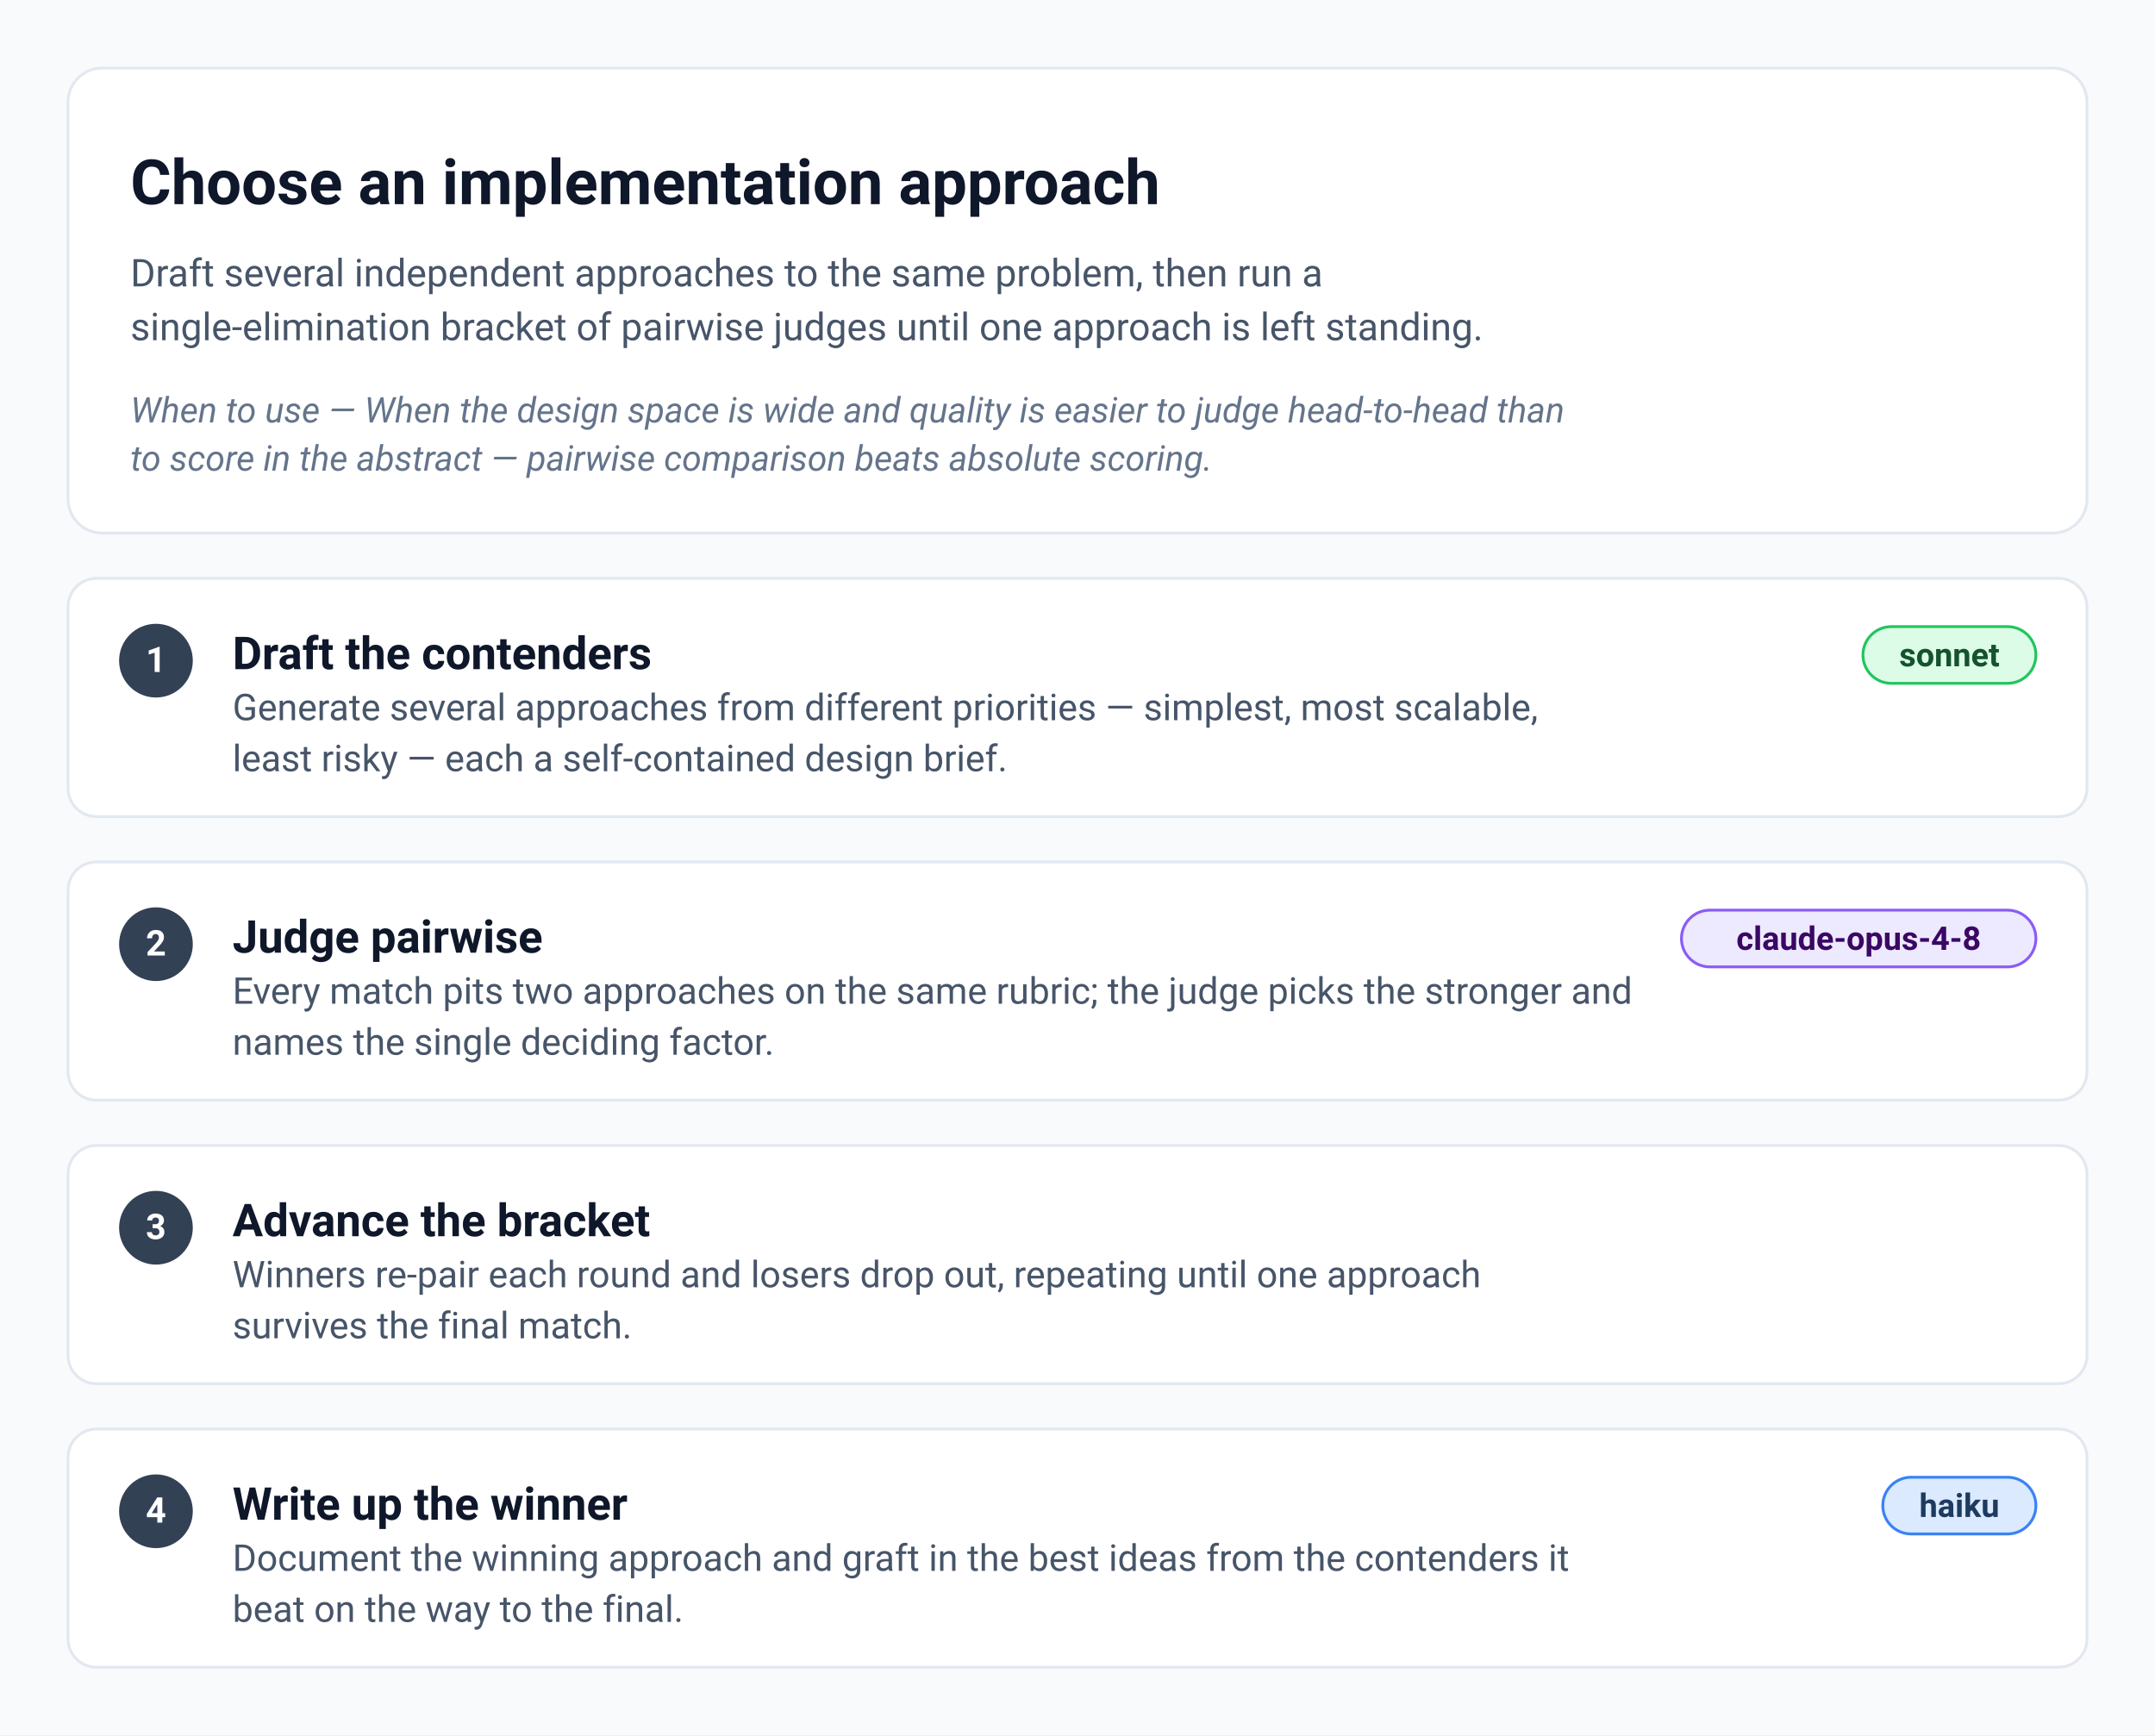
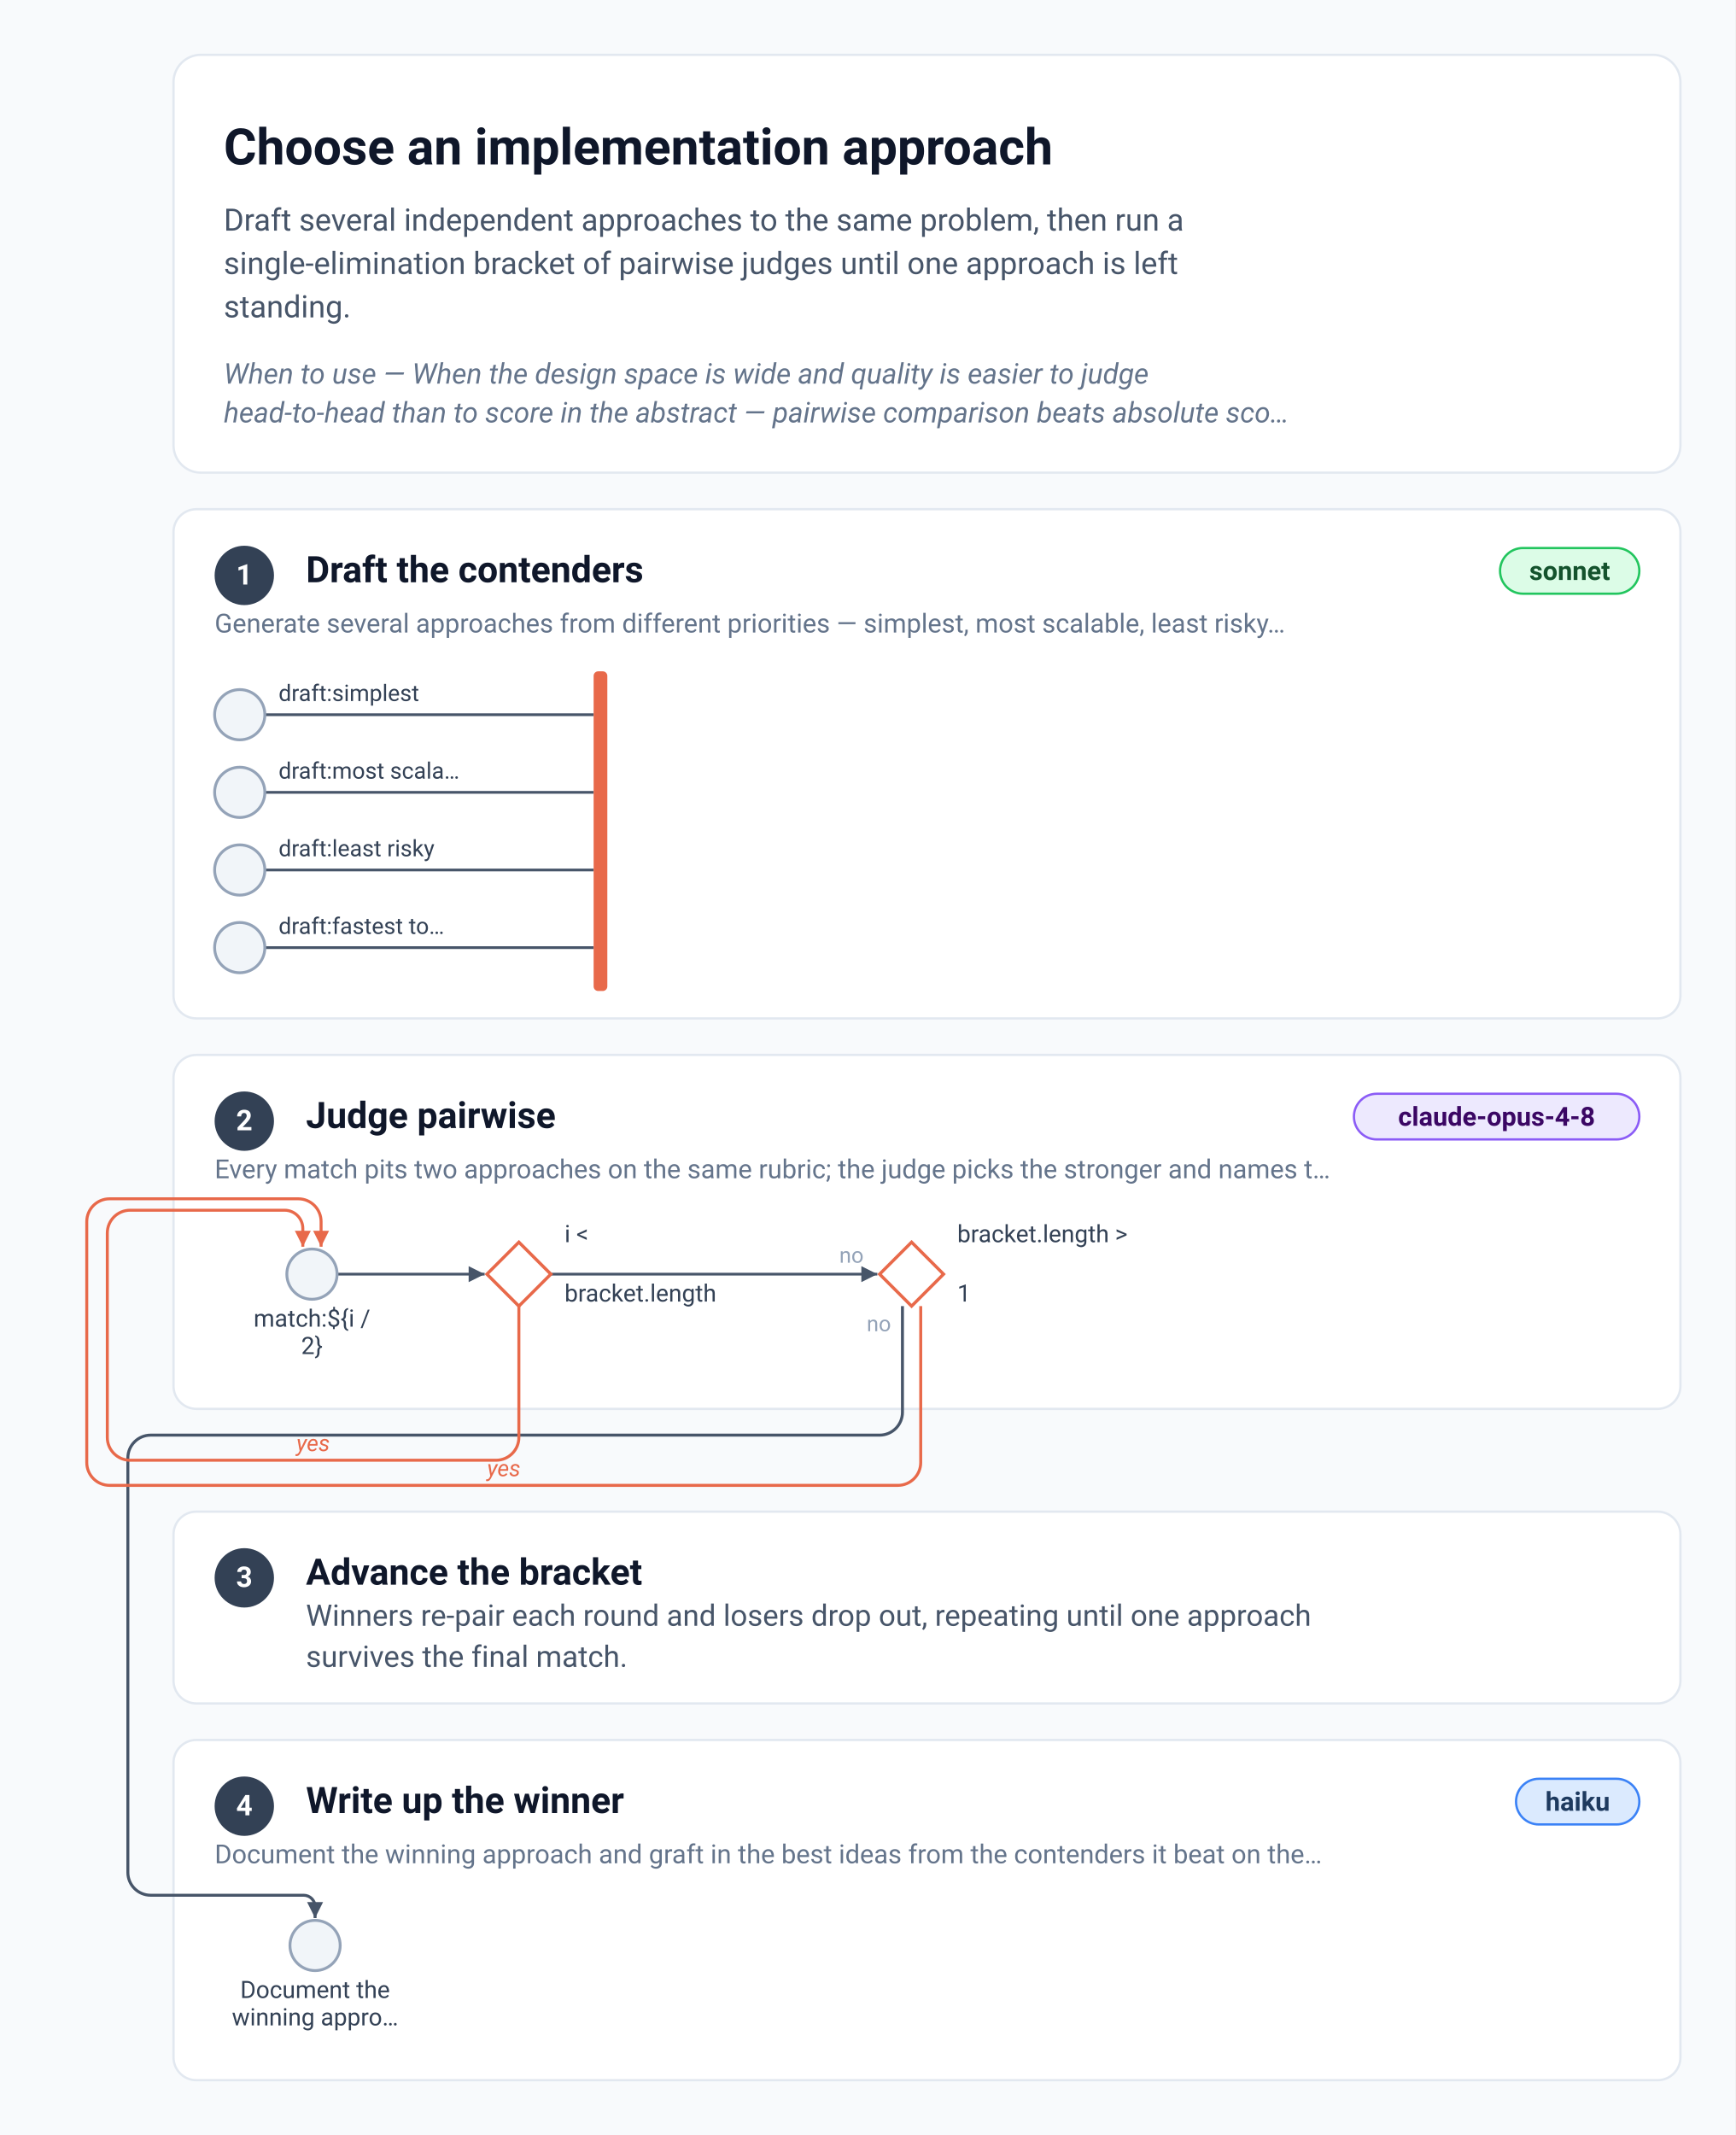
- <svg xmlns="http://www.w3.org/2000/svg" width="760" height="612" viewBox="0 0 760 612" font-family="-apple-system, BlinkMacSystemFont, 'Segoe UI', Roboto, Helvetica, Arial, sans-serif">
-   <rect width="760" height="612" fill="#f8fafc" />
+ <svg xmlns="http://www.w3.org/2000/svg" width="760" height="935" viewBox="0 0 760 935" font-family="-apple-system, BlinkMacSystemFont, 'Segoe UI', Roboto, Helvetica, Arial, sans-serif">
+   <rect width="760" height="935" fill="#f8fafc" />
  <g transform="translate(0 24)">
    <g class="header-card">
-       <rect x="24" y="0" width="712" height="164" rx="12" fill="#ffffff" stroke="#e2e8f0" stroke-width="1" />
-       <text x="46" y="48" font-size="22" fill="#0f172a" font-weight="700">Choose an implementation approach</text>
-       <text x="46" y="77" font-size="13.5" fill="#475569">Draft several independent approaches to the same problem, then run a</text>
-       <text x="46" y="96" font-size="13.5" fill="#475569">single-elimination bracket of pairwise judges until one approach is left standing.</text>
-       <text x="46" y="125" font-size="12.5" fill="#64748b" font-style="italic">When to use — When the design space is wide and quality is easier to judge head-to-head than</text>
-       <text x="46" y="142" font-size="12.5" fill="#64748b" font-style="italic">to score in the abstract — pairwise comparison beats absolute scoring.</text>
+       <rect x="76" y="0" width="660" height="183" rx="12" fill="#ffffff" stroke="#e2e8f0" stroke-width="1" />
+       <text x="98" y="48" font-size="22" fill="#0f172a" font-weight="700">Choose an implementation approach</text>
+       <text x="98" y="77" font-size="13.5" fill="#475569">Draft several independent approaches to the same problem, then run a</text>
+       <text x="98" y="96" font-size="13.5" fill="#475569">single-elimination bracket of pairwise judges until one approach is left</text>
+       <text x="98" y="115" font-size="13.5" fill="#475569">standing.</text>
+       <text x="98" y="144" font-size="12.5" fill="#64748b" font-style="italic">When to use — When the design space is wide and quality is easier to judge</text>
+       <text x="98" y="161" font-size="12.5" fill="#64748b" font-style="italic">head-to-head than to score in the abstract — pairwise comparison beats absolute sco…</text>
    </g>
  </g>
-   <g transform="translate(0 204)">
-     <g class="phase-card">
-       <rect x="24" y="0" width="712" height="84" rx="10" fill="#ffffff" stroke="#e2e8f0" stroke-width="1" />
-       <circle cx="55" cy="29" r="13" fill="#334155" />
-       <text x="55" y="33" font-size="12.5" fill="#ffffff" font-weight="700" text-anchor="middle">1</text>
-       <text x="82" y="32" font-size="16" fill="#0f172a" font-weight="700">Draft the contenders</text>
+   <g transform="translate(0 223)">
+     <g class="graph-band">
+       <rect x="76" y="0" width="660" height="223" rx="10" fill="#ffffff" stroke="#e2e8f0" stroke-width="1" />
+       <circle cx="107" cy="29" r="13" fill="#334155" />
+       <text x="107" y="33" font-size="12.5" fill="#ffffff" font-weight="700" text-anchor="middle">1</text>
+       <text x="134" y="32" font-size="16" fill="#0f172a" font-weight="700">Draft the contenders</text>
      <rect x="657" y="17" width="61" height="20" rx="10" fill="#dcfce7" stroke="#22c55e" stroke-width="1" />
      <text x="687.5" y="31" font-size="11.5" fill="#14532d" font-weight="600" text-anchor="middle">sonnet</text>
-       <text x="82" y="50" font-size="13" fill="#475569">Generate several approaches from different priorities — simplest, most scalable,</text>
-       <text x="82" y="68" font-size="13" fill="#475569">least risky — each a self-contained design brief.</text>
+       <text x="94" y="54" font-size="11.5" fill="#64748b">Generate several approaches from different priorities — simplest, most scalable, least risky…</text>
+       <path d="M 116 90 L 260 90" fill="none" stroke="#475569" stroke-width="1.2" />
+       <path d="M 116 124 L 260 124" fill="none" stroke="#475569" stroke-width="1.2" />
+       <path d="M 116 158 L 260 158" fill="none" stroke="#475569" stroke-width="1.2" />
+       <path d="M 116 192 L 260 192" fill="none" stroke="#475569" stroke-width="1.2" />
+       <g class="agent-node">
+         <circle cx="105" cy="90" r="11" fill="#f1f5f9" stroke="#94a3b8" stroke-width="1.25" />
+         <text x="122" y="84" font-size="10" fill="#334155">draft:simplest</text>
+         <circle cx="105" cy="124" r="11" fill="#f1f5f9" stroke="#94a3b8" stroke-width="1.25" />
+         <text x="122" y="118" font-size="10" fill="#334155">draft:most scala…</text>
+         <circle cx="105" cy="158" r="11" fill="#f1f5f9" stroke="#94a3b8" stroke-width="1.25" />
+         <text x="122" y="152" font-size="10" fill="#334155">draft:least risky</text>
+         <circle cx="105" cy="192" r="11" fill="#f1f5f9" stroke="#94a3b8" stroke-width="1.25" />
+         <text x="122" y="186" font-size="10" fill="#334155">draft:fastest to…</text>
+       </g>
+       <rect class="barrier" x="260" y="71" width="6" height="140" rx="2" fill="#e8694a" />
    </g>
  </g>
-   <g transform="translate(0 304)">
-     <g class="phase-card">
-       <rect x="24" y="0" width="712" height="84" rx="10" fill="#ffffff" stroke="#e2e8f0" stroke-width="1" />
-       <circle cx="55" cy="29" r="13" fill="#334155" />
-       <text x="55" y="33" font-size="12.5" fill="#ffffff" font-weight="700" text-anchor="middle">2</text>
-       <text x="82" y="32" font-size="16" fill="#0f172a" font-weight="700">Judge pairwise</text>
+   <g transform="translate(0 462)">
+     <g class="graph-band">
+       <rect x="76" y="0" width="660" height="155" rx="10" fill="#ffffff" stroke="#e2e8f0" stroke-width="1" />
+       <circle cx="107" cy="29" r="13" fill="#334155" />
+       <text x="107" y="33" font-size="12.5" fill="#ffffff" font-weight="700" text-anchor="middle">2</text>
+       <text x="134" y="32" font-size="16" fill="#0f172a" font-weight="700">Judge pairwise</text>
      <rect x="593" y="17" width="125" height="20" rx="10" fill="#ede9fe" stroke="#8b5cf6" stroke-width="1" />
      <text x="655.5" y="31" font-size="11.5" fill="#3b0764" font-weight="600" text-anchor="middle">claude-opus-4-8</text>
-       <text x="82" y="50" font-size="13" fill="#475569">Every match pits two approaches on the same rubric; the judge picks the stronger and</text>
-       <text x="82" y="68" font-size="13" fill="#475569">names the single deciding factor.</text>
+       <text x="94" y="54" font-size="11.5" fill="#64748b">Every match pits two approaches on the same rubric; the judge picks the stronger and names t…</text>
+       <path d="M 147.63 96 L 212.26 96" fill="none" stroke="#475569" stroke-width="1.2" />
+       <g class="arrowhead">
+         <polygon points="212.26,96 205.26,99.5 205.26,92.5" fill="#475569" />
+       </g>
+       <path d="M 241.26 96 L 384.26 96" fill="none" stroke="#475569" stroke-width="1.2" />
+       <g class="arrowhead">
+         <polygon points="384.26,96 377.26,99.5 377.26,92.5" fill="#475569" />
+       </g>
+       <text x="378.26" y="91" font-size="9.5" fill="#94a3b8" text-anchor="end">no</text>
+       <g class="agent-node">
+         <circle cx="136.63" cy="96" r="11" fill="#f1f5f9" stroke="#94a3b8" stroke-width="1.25" />
+         <text x="136.63" y="119" font-size="10.5" fill="#334155" text-anchor="middle">match:${i /</text>
+         <text x="136.63" y="131" font-size="10.5" fill="#334155" text-anchor="middle">2}</text>
+       </g>
+       <g class="decision">
+         <polygon points="227.26,82 241.26,96 227.26,110 213.26,96" fill="#ffffff" stroke="#e8694a" stroke-width="1.4" />
+         <text x="247.26" y="82" font-size="10.5" fill="#334155">i &lt;</text>
+         <text x="247.26" y="108" font-size="10.5" fill="#334155">bracket.length</text>
+       </g>
+       <g class="decision">
+         <polygon points="399.26,82 413.26,96 399.26,110 385.26,96" fill="#ffffff" stroke="#e8694a" stroke-width="1.4" />
+         <text x="419.26" y="82" font-size="10.5" fill="#334155">bracket.length &gt;</text>
+         <text x="419.26" y="108" font-size="10.5" fill="#334155">1</text>
+       </g>
    </g>
  </g>
-   <g transform="translate(0 404)">
+   <g transform="translate(0 662)">
    <g class="phase-card">
-       <rect x="24" y="0" width="712" height="84" rx="10" fill="#ffffff" stroke="#e2e8f0" stroke-width="1" />
-       <circle cx="55" cy="29" r="13" fill="#334155" />
-       <text x="55" y="33" font-size="12.5" fill="#ffffff" font-weight="700" text-anchor="middle">3</text>
-       <text x="82" y="32" font-size="16" fill="#0f172a" font-weight="700">Advance the bracket</text>
-       <text x="82" y="50" font-size="13" fill="#475569">Winners re-pair each round and losers drop out, repeating until one approach</text>
-       <text x="82" y="68" font-size="13" fill="#475569">survives the final match.</text>
+       <rect x="76" y="0" width="660" height="84" rx="10" fill="#ffffff" stroke="#e2e8f0" stroke-width="1" />
+       <circle cx="107" cy="29" r="13" fill="#334155" />
+       <text x="107" y="33" font-size="12.5" fill="#ffffff" font-weight="700" text-anchor="middle">3</text>
+       <text x="134" y="32" font-size="16" fill="#0f172a" font-weight="700">Advance the bracket</text>
+       <text x="134" y="50" font-size="13" fill="#475569">Winners re-pair each round and losers drop out, repeating until one approach</text>
+       <text x="134" y="68" font-size="13" fill="#475569">survives the final match.</text>
    </g>
  </g>
-   <g transform="translate(0 504)">
-     <g class="phase-card">
-       <rect x="24" y="0" width="712" height="84" rx="10" fill="#ffffff" stroke="#e2e8f0" stroke-width="1" />
-       <circle cx="55" cy="29" r="13" fill="#334155" />
-       <text x="55" y="33" font-size="12.5" fill="#ffffff" font-weight="700" text-anchor="middle">4</text>
-       <text x="82" y="32" font-size="16" fill="#0f172a" font-weight="700">Write up the winner</text>
+   <g transform="translate(0 762)">
+     <g class="graph-band">
+       <rect x="76" y="0" width="660" height="149" rx="10" fill="#ffffff" stroke="#e2e8f0" stroke-width="1" />
+       <circle cx="107" cy="29" r="13" fill="#334155" />
+       <text x="107" y="33" font-size="12.5" fill="#ffffff" font-weight="700" text-anchor="middle">4</text>
+       <text x="134" y="32" font-size="16" fill="#0f172a" font-weight="700">Write up the winner</text>
      <rect x="664" y="17" width="54" height="20" rx="10" fill="#dbeafe" stroke="#3b82f6" stroke-width="1" />
      <text x="691" y="31" font-size="11.5" fill="#1e3a5f" font-weight="600" text-anchor="middle">haiku</text>
-       <text x="82" y="50" font-size="13" fill="#475569">Document the winning approach and graft in the best ideas from the contenders it</text>
-       <text x="82" y="68" font-size="13" fill="#475569">beat on the way to the final.</text>
+       <text x="94" y="54" font-size="11.5" fill="#64748b">Document the winning approach and graft in the best ideas from the contenders it beat on the…</text>
+       <g class="agent-node">
+         <circle cx="138" cy="90" r="11" fill="#f1f5f9" stroke="#94a3b8" stroke-width="1.25" />
+         <text x="138" y="113" font-size="10.5" fill="#334155" text-anchor="middle">Document the</text>
+         <text x="138" y="125" font-size="10.5" fill="#334155" text-anchor="middle">winning appro…</text>
+       </g>
+     </g>
+   </g>
+   <g class="xband-overlay">
+     <g class="xband-edge">
+       <path d="M 395.26 572 L 395.26 618.5 A 10 10 0 0 1 385.26 628.5 L 66 628.5 A 10 10 0 0 0 56 638.5 L 56 820 A 10 10 0 0 0 66 830 L 133 830 A 5 5 0 0 1 138 835 L 138 840" fill="none" stroke="#475569" stroke-width="1.3" />
+       <g class="arrowhead">
+         <polygon points="138,840 134.5,833 141.5,833" fill="#475569" />
+       </g>
+       <text x="390.26" y="583" font-size="9.5" fill="#94a3b8" text-anchor="end">no</text>
+     </g>
+     <g class="loop-path">
+       <path d="M 227.26 572 L 227.26 629.5 A 10 10 0 0 1 217.26 639.5 L 57 639.5 A 10 10 0 0 1 47 629.5 L 47 540 A 10 10 0 0 1 57 530 L 124.63 530 A 8 8 0 0 1 132.63 538 L 132.63 546" fill="none" stroke="#e8694a" stroke-width="1.3" />
+       <g class="arrowhead">
+         <polygon points="132.63,546 129.13,539 136.13,539" fill="#e8694a" />
+       </g>
+       <text x="137.13" y="635.5" font-size="10" fill="#e8694a" font-style="italic" text-anchor="middle">yes</text>
+     </g>
+     <g class="loop-path">
+       <path d="M 403.26 572 L 403.26 640.5 A 10 10 0 0 1 393.26 650.5 L 48 650.5 A 10 10 0 0 1 38 640.5 L 38 535 A 10 10 0 0 1 48 525 L 130.63 525 A 10 10 0 0 1 140.63 535 L 140.63 546" fill="none" stroke="#e8694a" stroke-width="1.3" />
+       <g class="arrowhead">
+         <polygon points="140.63,546 137.13,539 144.13,539" fill="#e8694a" />
+       </g>
+       <text x="220.63" y="646.5" font-size="10" fill="#e8694a" font-style="italic" text-anchor="middle">yes</text>
    </g>
  </g>
</svg>
